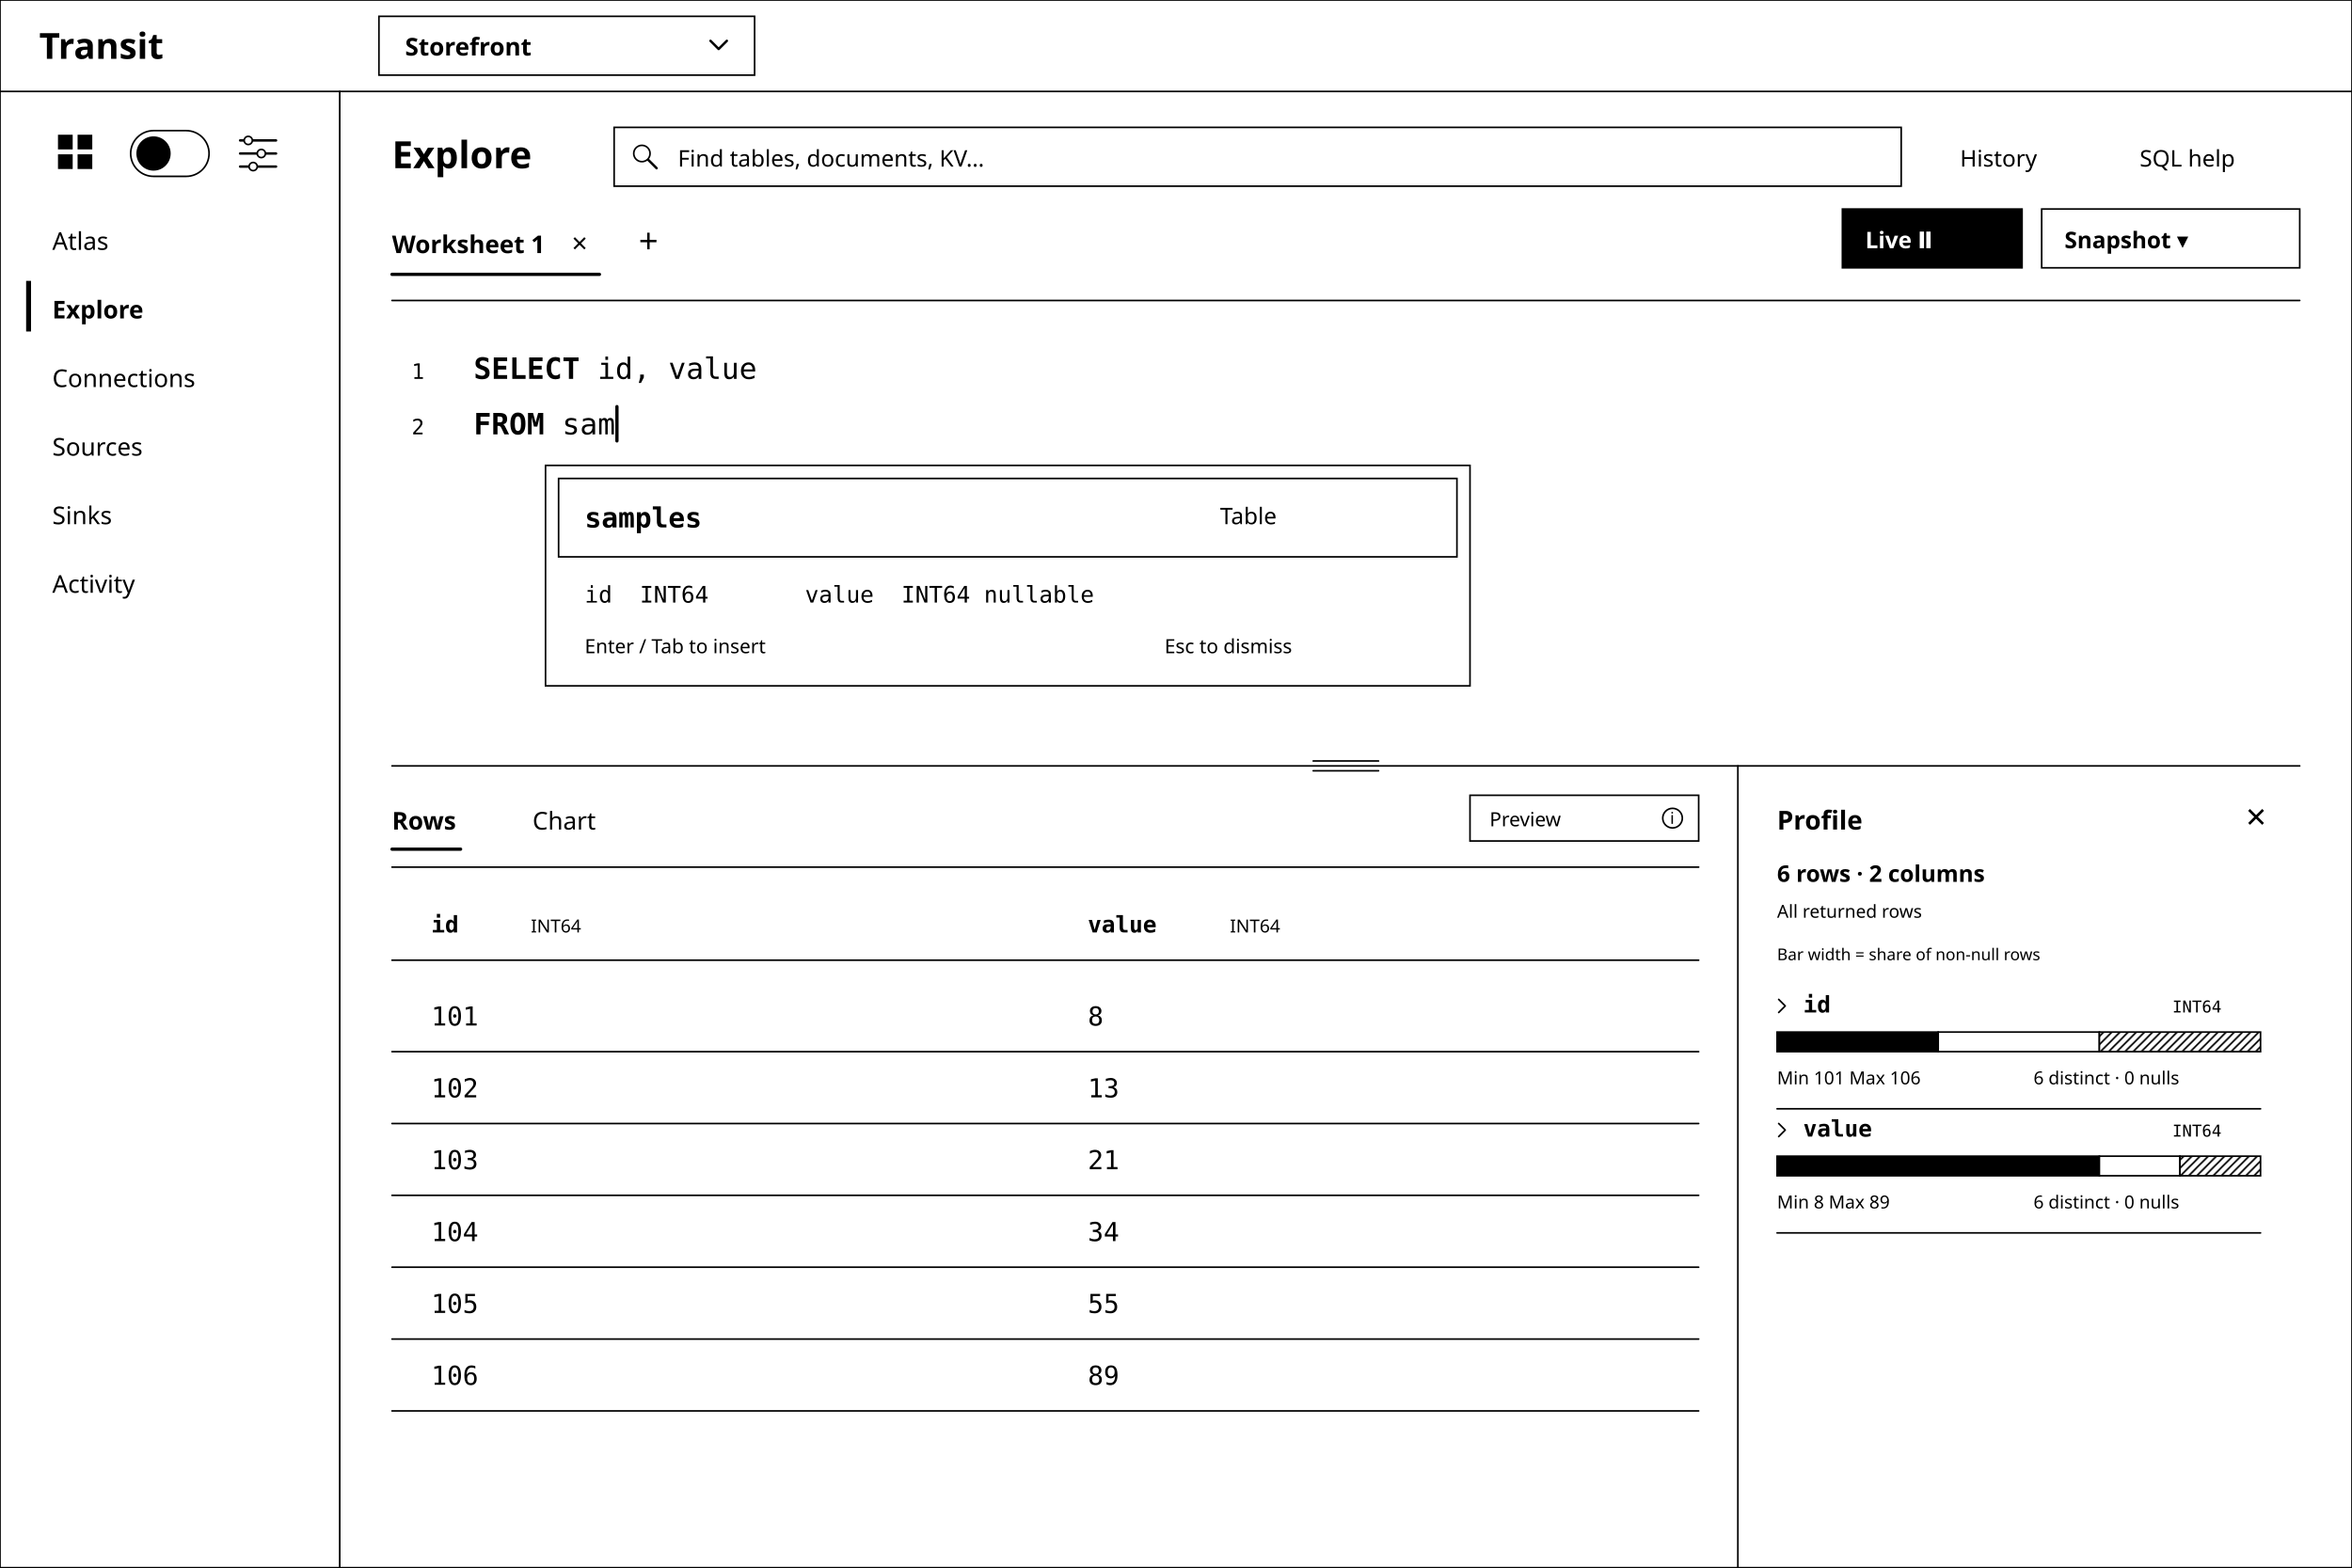
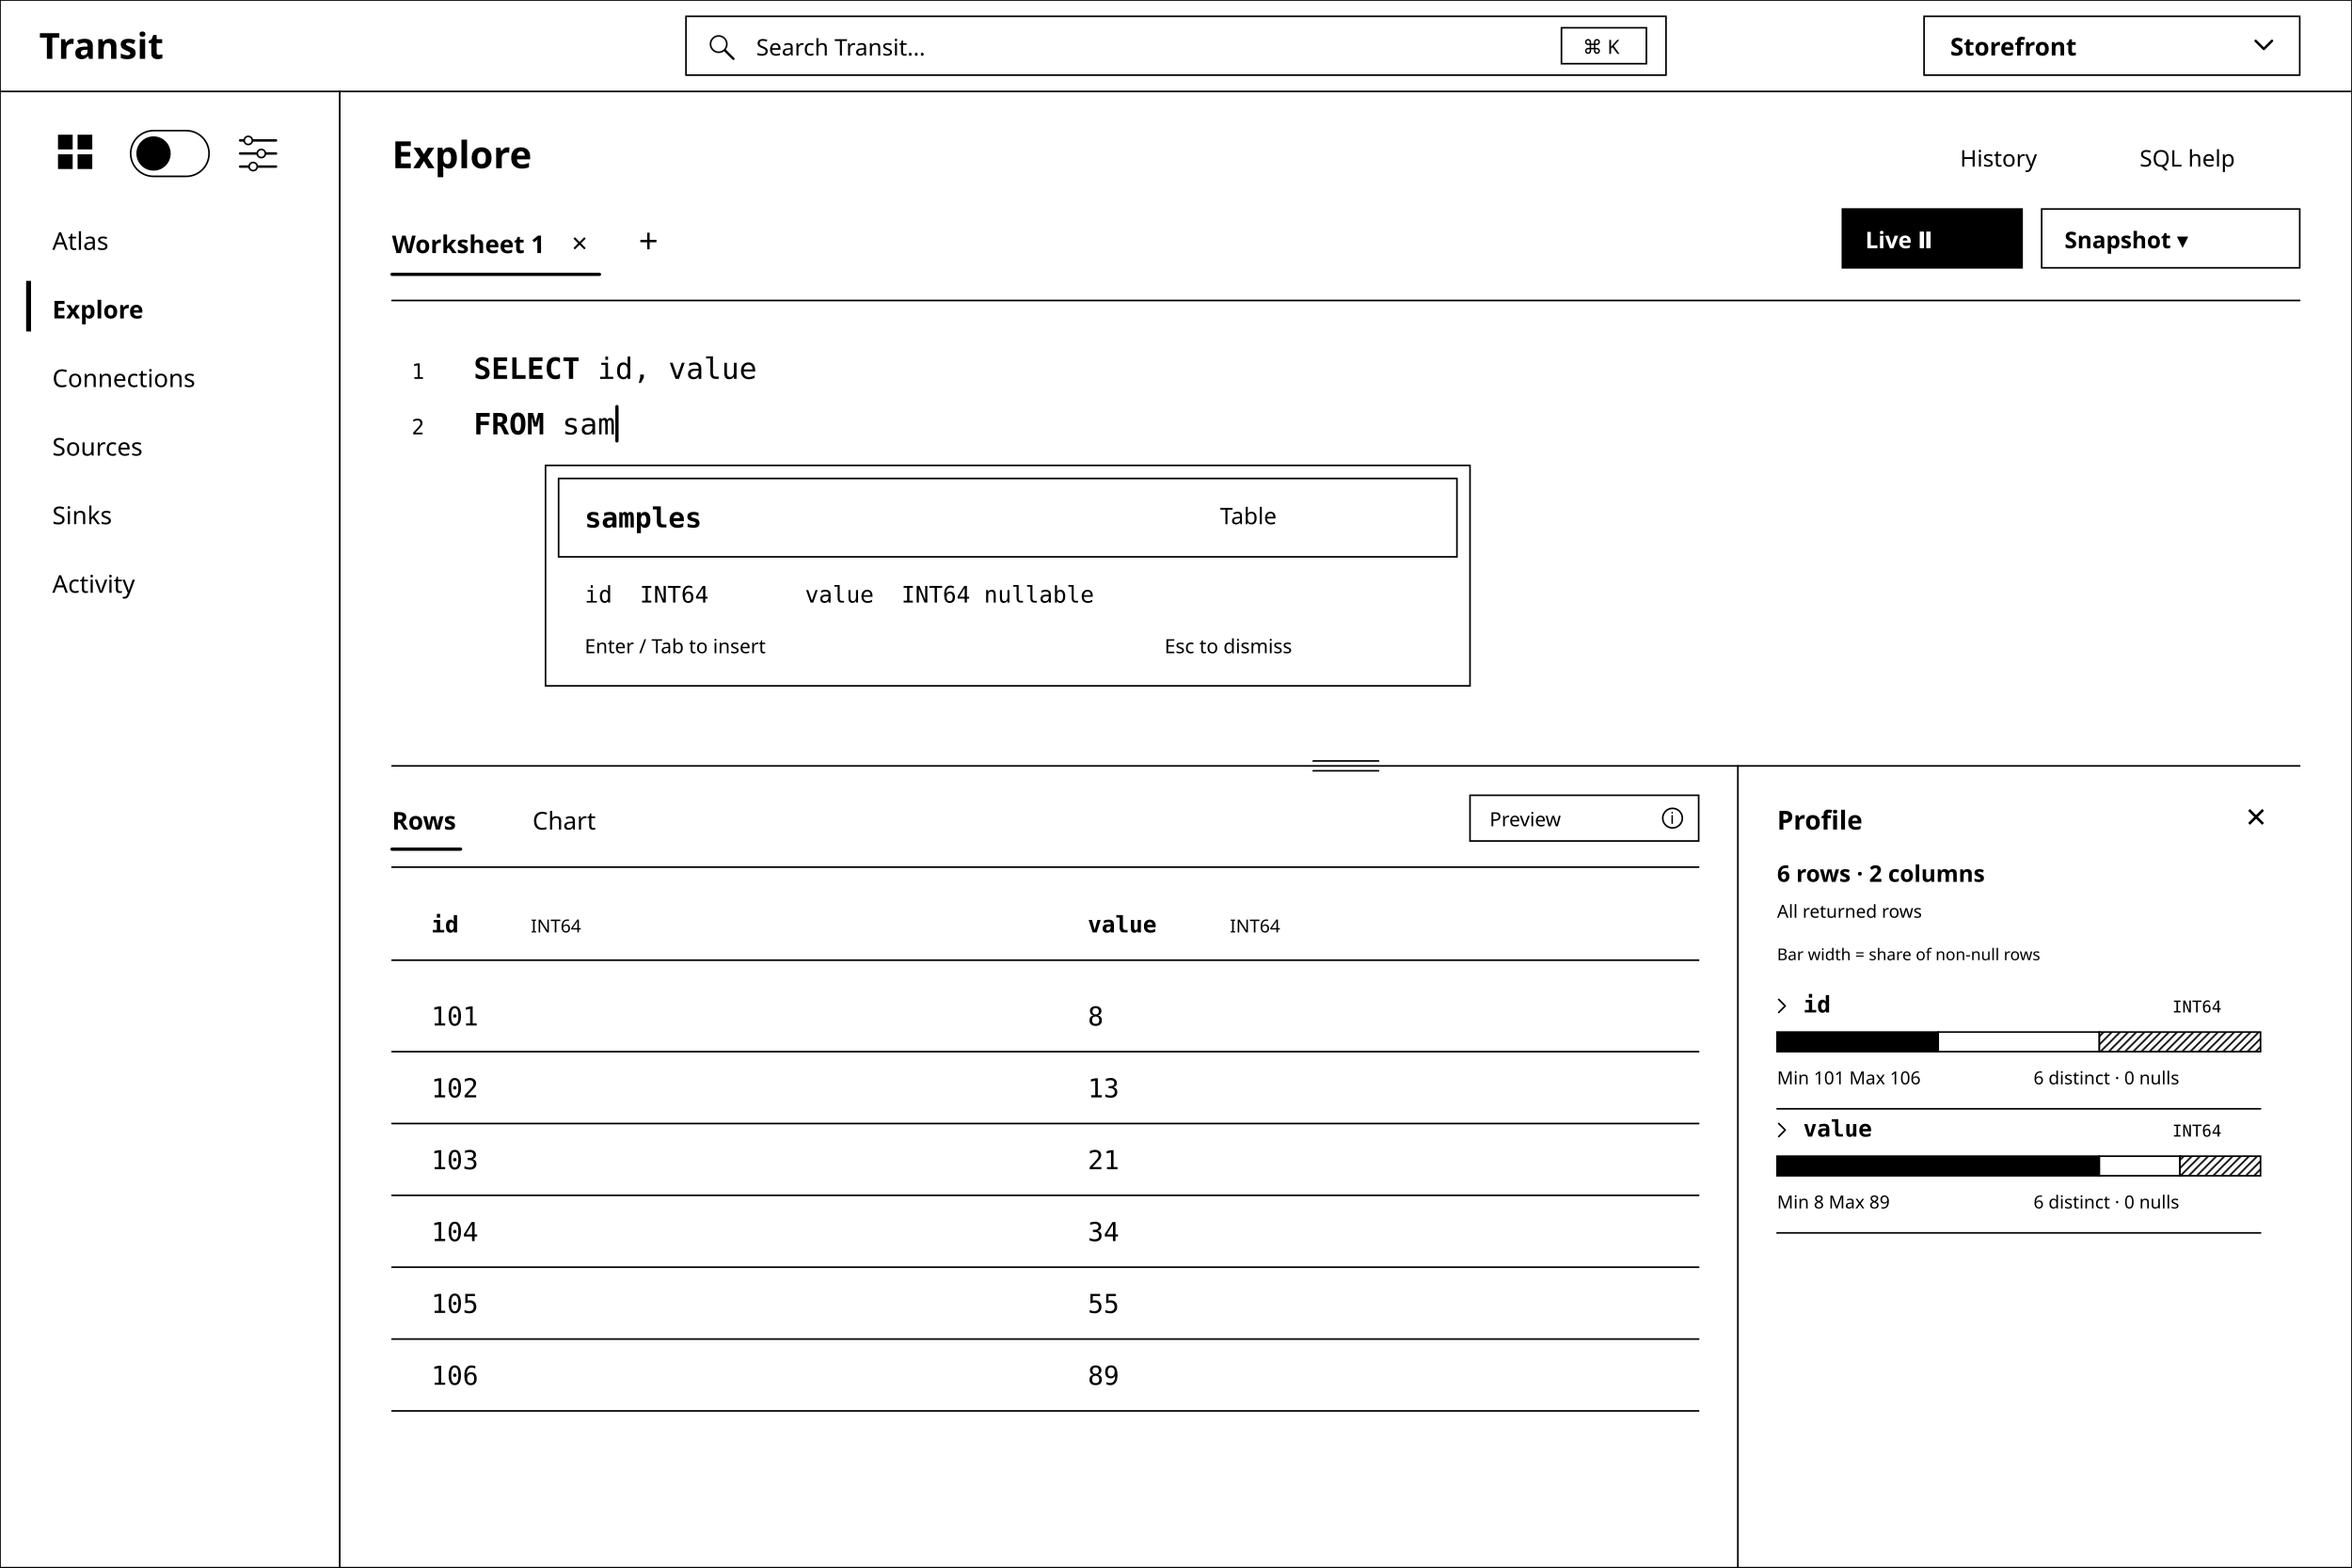
<svg xmlns="http://www.w3.org/2000/svg" width="1440" height="960" viewBox="0 0 1440 960" role="img" aria-labelledby="title desc">
  <rect x="0" y="0" width="1440" height="960" rx="0" fill="white" stroke="black" />
  <text x="24" y="36" font-family="sans-serif" font-size="22" font-weight="700" fill="black">Transit</text>
-   <rect x="232" y="10" width="230" height="36" rx="0" fill="white" stroke="black" />
-   <text x="248" y="34" font-family="sans-serif" font-size="15" font-weight="700" fill="black">Storefront</text>
-   <path d="M435 25 l5 5 l5 -5" fill="none" stroke="black" stroke-width="1.5" stroke-linecap="round" stroke-linejoin="round" />
+   <g role="img" aria-label="Search Transit. Command K or Control K opens context-aware power search.">
+     <rect x="420" y="10" width="600" height="36" rx="0" fill="white" stroke="black" />
+     <circle cx="440" cy="27" r="5" fill="white" stroke="black" />
+     <path d="M444 31 l5 5" fill="none" stroke="black" stroke-width="1.5" stroke-linecap="round" stroke-linejoin="round" />
+     <text x="463" y="34" font-family="sans-serif" font-size="14" font-weight="400" fill="black">Search Transit…</text>
+     <rect x="956" y="17" width="52" height="22" rx="0" fill="white" stroke="black" />
+     <text x="969" y="33" font-family="sans-serif" font-size="12" font-weight="400" fill="black">⌘ K</text>
+   </g>
+   <rect x="1178" y="10" width="230" height="36" rx="0" fill="white" stroke="black" />
+   <text x="1194" y="34" font-family="sans-serif" font-size="15" font-weight="700" fill="black">Storefront</text>
+   <path d="M1381 25 l5 5 l5 -5" fill="none" stroke="black" stroke-width="1.5" stroke-linecap="round" stroke-linejoin="round" />
  <path d="M0 56 H1440" fill="none" stroke="black" stroke-width="1" stroke-linecap="round" stroke-linejoin="round" />
  <path d="M208 56 L208 960" fill="none" stroke="black" stroke-width="1" stroke-linecap="round" stroke-linejoin="round" />
  <g role="img" aria-label="Area: Workspace. Workspace left; Operations right.">
    <rect x="36" y="83" width="8" height="8" rx="0" fill="black" stroke="black" />
    <rect x="36" y="95" width="8" height="8" rx="0" fill="black" stroke="black" />
    <rect x="48" y="83" width="8" height="8" rx="0" fill="black" stroke="black" />
    <rect x="48" y="95" width="8" height="8" rx="0" fill="black" stroke="black" />
    <rect x="80" y="80" width="48" height="28" rx="14" fill="white" stroke="black" />
    <circle cx="94" cy="94" r="10" fill="black" stroke="black" />
    <path d="M147 86 H169" fill="none" stroke="black" stroke-width="1.5" stroke-linecap="round" stroke-linejoin="round" />
    <circle cx="152" cy="86" r="2.5" fill="white" stroke="black" />
    <path d="M147 94 H169" fill="none" stroke="black" stroke-width="1.5" stroke-linecap="round" stroke-linejoin="round" />
    <circle cx="160" cy="94" r="2.5" fill="white" stroke="black" />
    <path d="M147 102 H169" fill="none" stroke="black" stroke-width="1.5" stroke-linecap="round" stroke-linejoin="round" />
    <circle cx="155" cy="102" r="2.5" fill="white" stroke="black" />
  </g>
  <text xml:space="preserve" x="32" y="153" font-family="sans-serif" font-size="15" font-weight="400" fill="black">Atlas</text>
  <rect x="16" y="172" width="3" height="31" rx="0" fill="black" stroke="none" />
  <text xml:space="preserve" x="32" y="195" font-family="sans-serif" font-size="15" font-weight="700" fill="black">Explore</text>
  <text xml:space="preserve" x="32" y="237" font-family="sans-serif" font-size="15" font-weight="400" fill="black">Connections</text>
  <text xml:space="preserve" x="32" y="279" font-family="sans-serif" font-size="15" font-weight="400" fill="black">Sources</text>
  <text xml:space="preserve" x="32" y="321" font-family="sans-serif" font-size="15" font-weight="400" fill="black">Sinks</text>
  <text xml:space="preserve" x="32" y="363" font-family="sans-serif" font-size="15" font-weight="400" fill="black">Activity</text>
  <text xml:space="preserve" x="240" y="103" font-family="sans-serif" font-size="23" font-weight="700" fill="black">Explore</text>
-   <g role="img" aria-label="Find resources: search field">
-     <rect x="376" y="78" width="788" height="36" rx="0" fill="white" stroke="black" />
-     <circle cx="393" cy="94" r="5" fill="white" stroke="black" />
-     <path d="M397 98 L402 103" fill="none" stroke="black" stroke-width="1.5" stroke-linecap="round" stroke-linejoin="round" />
-     <text x="415" y="102" font-family="sans-serif" font-size="14" font-weight="400" fill="black">Find tables, documents, KV…</text>
-   </g>
  <text xml:space="preserve" x="1200" y="102" font-family="sans-serif" font-size="14" font-weight="400" fill="black">History</text>
  <text xml:space="preserve" x="1310" y="102" font-family="sans-serif" font-size="14" font-weight="400" fill="black">SQL help</text>
  <text xml:space="preserve" x="240" y="155" font-family="sans-serif" font-size="15" font-weight="700" fill="black">Worksheet 1</text>
  <text xml:space="preserve" x="350" y="155" font-family="sans-serif" font-size="17" font-weight="400" fill="black">×</text>
  <text xml:space="preserve" x="391" y="155" font-family="sans-serif" font-size="21" font-weight="400" fill="black">+</text>
  <path d="M240 168 H367" fill="none" stroke="black" stroke-width="2" stroke-linecap="round" stroke-linejoin="round" />
  <rect x="1128" y="128" width="110" height="36" rx="0" fill="black" stroke="black" />
  <text x="1142" y="152" font-family="sans-serif" font-size="14" font-weight="700" fill="white">Live  Ⅱ</text>
  <rect x="1250" y="128" width="158" height="36" rx="0" fill="white" stroke="black" />
  <text x="1264" y="152" font-family="sans-serif" font-size="14" font-weight="700" fill="black">Snapshot  ▾</text>
  <path d="M240 184 H1408" fill="none" stroke="black" stroke-width="1" stroke-linecap="round" stroke-linejoin="round" />
  <text xml:space="preserve" x="252" y="232" font-family="monospace" font-size="13" font-weight="400" fill="black">1</text>
  <text xml:space="preserve" x="290" y="232" font-family="monospace" font-size="18" font-weight="700" fill="black">SELECT</text>
  <text xml:space="preserve" x="355.04" y="232" font-family="monospace" font-size="18" font-weight="400" fill="black"> id, value</text>
  <text xml:space="preserve" x="252" y="266" font-family="monospace" font-size="13" font-weight="400" fill="black">2</text>
  <text xml:space="preserve" x="290" y="266" font-family="monospace" font-size="18" font-weight="700" fill="black">FROM</text>
  <text xml:space="preserve" x="333.36" y="266" font-family="monospace" font-size="18" font-weight="400" fill="black"> sam</text>
  <path d="M377.72 249 L377.72 270" fill="none" stroke="black" stroke-width="2" stroke-linecap="round" stroke-linejoin="round" />
  <rect x="334" y="285" width="566" height="135" rx="0" fill="white" stroke="black" />
  <rect x="342" y="293" width="550" height="48" rx="0" fill="white" stroke="black" />
  <text xml:space="preserve" x="358" y="323" font-family="monospace" font-size="17" font-weight="700" fill="black">samples</text>
  <text xml:space="preserve" x="747" y="321" font-family="sans-serif" font-size="14" font-weight="400" fill="black">Table</text>
  <text xml:space="preserve" x="358" y="369" font-family="monospace" font-size="14" font-weight="400" fill="black">id  INT64       value  INT64 nullable</text>
  <text xml:space="preserve" x="358" y="400" font-family="sans-serif" font-size="12" font-weight="400" fill="black">Enter / Tab to insert</text>
  <text xml:space="preserve" x="713" y="400" font-family="sans-serif" font-size="12" font-weight="400" fill="black">Esc to dismiss</text>
  <defs>
    <pattern id="stripe" patternUnits="userSpaceOnUse" width="5" height="5">
      <rect width="5" height="5" fill="white" />
      <path d="M-1 1 l2 -2 M0 5 l5 -5 M4 6 l2 -2" stroke="black" stroke-width="1" />
    </pattern>
  </defs>
  <path d="M240 469 H1408" fill="none" stroke="black" stroke-width="1" stroke-linecap="round" stroke-linejoin="round" />
  <path d="M804 466 H844" fill="none" stroke="black" stroke-width="1" stroke-linecap="round" stroke-linejoin="round" />
  <path d="M804 472 H844" fill="none" stroke="black" stroke-width="1" stroke-linecap="round" stroke-linejoin="round" />
  <text x="240" y="508" font-family="sans-serif" font-size="15" font-weight="700" fill="black">Rows</text>
  <text x="326" y="508" font-family="sans-serif" font-size="15" font-weight="400" fill="black">Chart</text>
  <path d="M240 520 H282" fill="none" stroke="black" stroke-width="2" stroke-linecap="round" stroke-linejoin="round" />
  <g role="img" aria-label="Preview — Query info">
    <rect x="900" y="487" width="140" height="28" rx="0" fill="white" stroke="black" />
    <text x="912" y="506" font-family="sans-serif" font-size="12" font-weight="400" fill="black">Preview</text>
    <circle cx="1024" cy="501" r="6" fill="white" stroke="black" />
    <text x="1022.5" y="504.5" font-family="sans-serif" font-size="10" font-weight="400" fill="black">i</text>
  </g>
  <path d="M240 531 H1040" fill="none" stroke="black" stroke-width="1" stroke-linecap="round" stroke-linejoin="round" />
  <text x="264" y="571" font-family="monospace" font-size="14" font-weight="700" fill="black">id</text>
  <text x="325" y="571" font-family="sans-serif" font-size="11" font-weight="400" fill="black">INT64</text>
  <text x="666" y="571" font-family="monospace" font-size="14" font-weight="700" fill="black">value</text>
  <text x="753" y="571" font-family="sans-serif" font-size="11" font-weight="400" fill="black">INT64</text>
  <path d="M240 588 H1040" fill="none" stroke="black" stroke-width="1" stroke-linecap="round" stroke-linejoin="round" />
  <text x="264" y="628" font-family="monospace" font-size="16" font-weight="400" fill="black">101</text>
  <text x="666" y="628" font-family="monospace" font-size="16" font-weight="400" fill="black">8</text>
  <path d="M240 644 H1040" fill="none" stroke="black" stroke-width="1" stroke-linecap="round" stroke-linejoin="round" />
  <text x="264" y="672" font-family="monospace" font-size="16" font-weight="400" fill="black">102</text>
  <text x="666" y="672" font-family="monospace" font-size="16" font-weight="400" fill="black">13</text>
  <path d="M240 688 H1040" fill="none" stroke="black" stroke-width="1" stroke-linecap="round" stroke-linejoin="round" />
  <text x="264" y="716" font-family="monospace" font-size="16" font-weight="400" fill="black">103</text>
  <text x="666" y="716" font-family="monospace" font-size="16" font-weight="400" fill="black">21</text>
  <path d="M240 732 H1040" fill="none" stroke="black" stroke-width="1" stroke-linecap="round" stroke-linejoin="round" />
  <text x="264" y="760" font-family="monospace" font-size="16" font-weight="400" fill="black">104</text>
  <text x="666" y="760" font-family="monospace" font-size="16" font-weight="400" fill="black">34</text>
  <path d="M240 776 H1040" fill="none" stroke="black" stroke-width="1" stroke-linecap="round" stroke-linejoin="round" />
  <text x="264" y="804" font-family="monospace" font-size="16" font-weight="400" fill="black">105</text>
  <text x="666" y="804" font-family="monospace" font-size="16" font-weight="400" fill="black">55</text>
  <path d="M240 820 H1040" fill="none" stroke="black" stroke-width="1" stroke-linecap="round" stroke-linejoin="round" />
  <text x="264" y="848" font-family="monospace" font-size="16" font-weight="400" fill="black">106</text>
  <text x="666" y="848" font-family="monospace" font-size="16" font-weight="400" fill="black">89</text>
  <path d="M240 864 H1040" fill="none" stroke="black" stroke-width="1" stroke-linecap="round" stroke-linejoin="round" />
  <path d="M1064 469 L1064 960" fill="none" stroke="black" stroke-width="1" stroke-linecap="round" stroke-linejoin="round" />
  <text x="1088" y="508" font-family="sans-serif" font-size="16" font-weight="700" fill="black">Profile</text>
  <g role="img" aria-label="Close Profile panel">
    <text x="1375" y="508" font-family="sans-serif" font-size="22" font-weight="400" fill="black">×</text>
  </g>
  <text x="1088" y="540" font-family="sans-serif" font-size="14" font-weight="700" fill="black">6 rows · 2 columns</text>
  <text x="1088" y="562" font-family="sans-serif" font-size="11" font-weight="400" fill="black">All returned rows</text>
  <text x="1088" y="588" font-family="sans-serif" font-size="10" font-weight="400" fill="black">Bar width = share of non-null rows</text>
  <g role="img" aria-label="id: 6 distinct non-null values; 0 nulls. Bar widths show shares of 6 non-null rows: 101–102: 2; 103–104: 2; 105–106: 2">
    <path d="M1089 612 l4 4 l-4 4" fill="none" stroke="black" stroke-width="1" stroke-linecap="round" stroke-linejoin="round" />
    <text x="1104" y="620" font-family="monospace" font-size="14" font-weight="700" fill="black">id</text>
    <text x="1330" y="620" font-family="monospace" font-size="10" font-weight="400" fill="black">INT64</text>
    <g>
      <rect x="1088" y="632" width="98.667" height="12" rx="0" fill="black" stroke="black" />
    </g>
    <g>
      <rect x="1186.667" y="632" width="98.667" height="12" rx="0" fill="white" stroke="black" />
    </g>
    <g>
      <rect x="1285.333" y="632" width="98.667" height="12" rx="0" fill="url(#stripe)" stroke="black" />
    </g>
    <text x="1088" y="664" font-family="sans-serif" font-size="11" font-weight="400" fill="black">Min 101   Max 106</text>
    <text x="1245" y="664" font-family="sans-serif" font-size="11" font-weight="400" fill="black">6 distinct · 0 nulls</text>
    <path d="M1088 679 H1384" fill="none" stroke="black" stroke-width="1" stroke-linecap="round" stroke-linejoin="round" />
  </g>
  <g role="img" aria-label="value: 6 distinct non-null values; 0 nulls. Bar widths show shares of 6 non-null rows: 8–35: 4; 36–63: 1; 64–91: 1">
    <path d="M1089 688 l4 4 l-4 4" fill="none" stroke="black" stroke-width="1" stroke-linecap="round" stroke-linejoin="round" />
    <text x="1104" y="696" font-family="monospace" font-size="14" font-weight="700" fill="black">value</text>
    <text x="1330" y="696" font-family="monospace" font-size="10" font-weight="400" fill="black">INT64</text>
    <g>
      <rect x="1088" y="708" width="197.333" height="12" rx="0" fill="black" stroke="black" />
    </g>
    <g>
      <rect x="1285.333" y="708" width="49.333" height="12" rx="0" fill="white" stroke="black" />
    </g>
    <g>
      <rect x="1334.667" y="708" width="49.333" height="12" rx="0" fill="url(#stripe)" stroke="black" />
    </g>
    <text x="1088" y="740" font-family="sans-serif" font-size="11" font-weight="400" fill="black">Min 8   Max 89</text>
    <text x="1245" y="740" font-family="sans-serif" font-size="11" font-weight="400" fill="black">6 distinct · 0 nulls</text>
    <path d="M1088 755 H1384" fill="none" stroke="black" stroke-width="1" stroke-linecap="round" stroke-linejoin="round" />
  </g>
</svg>
